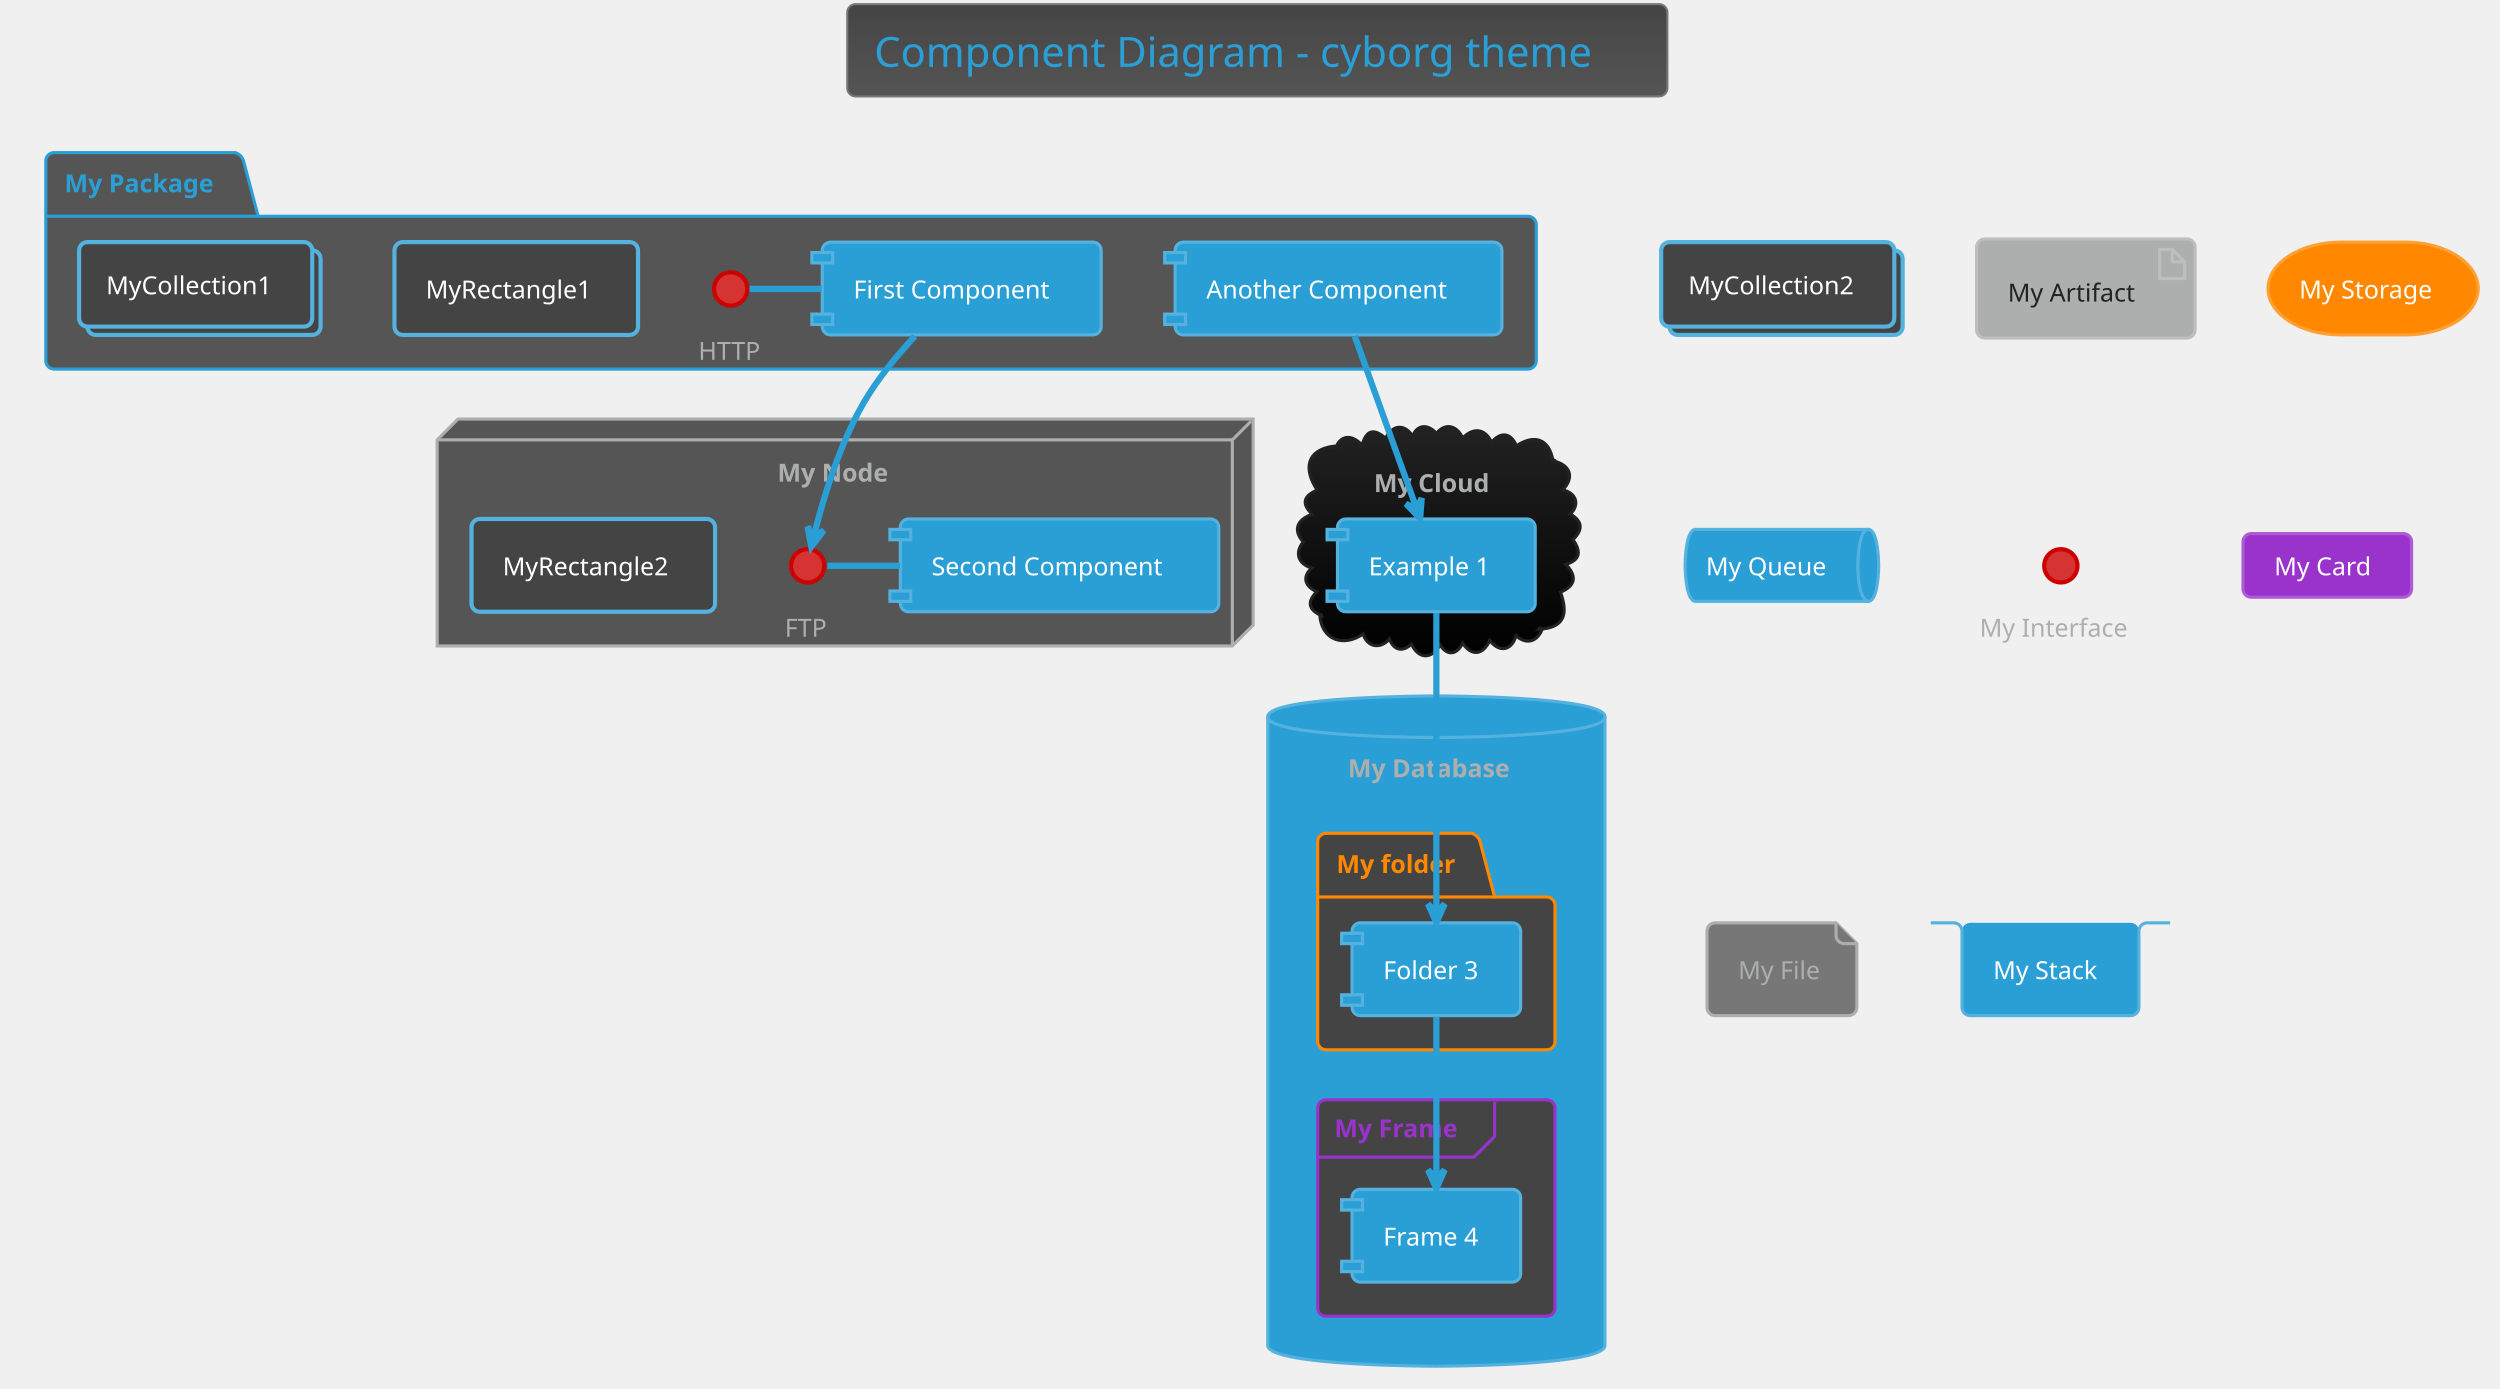
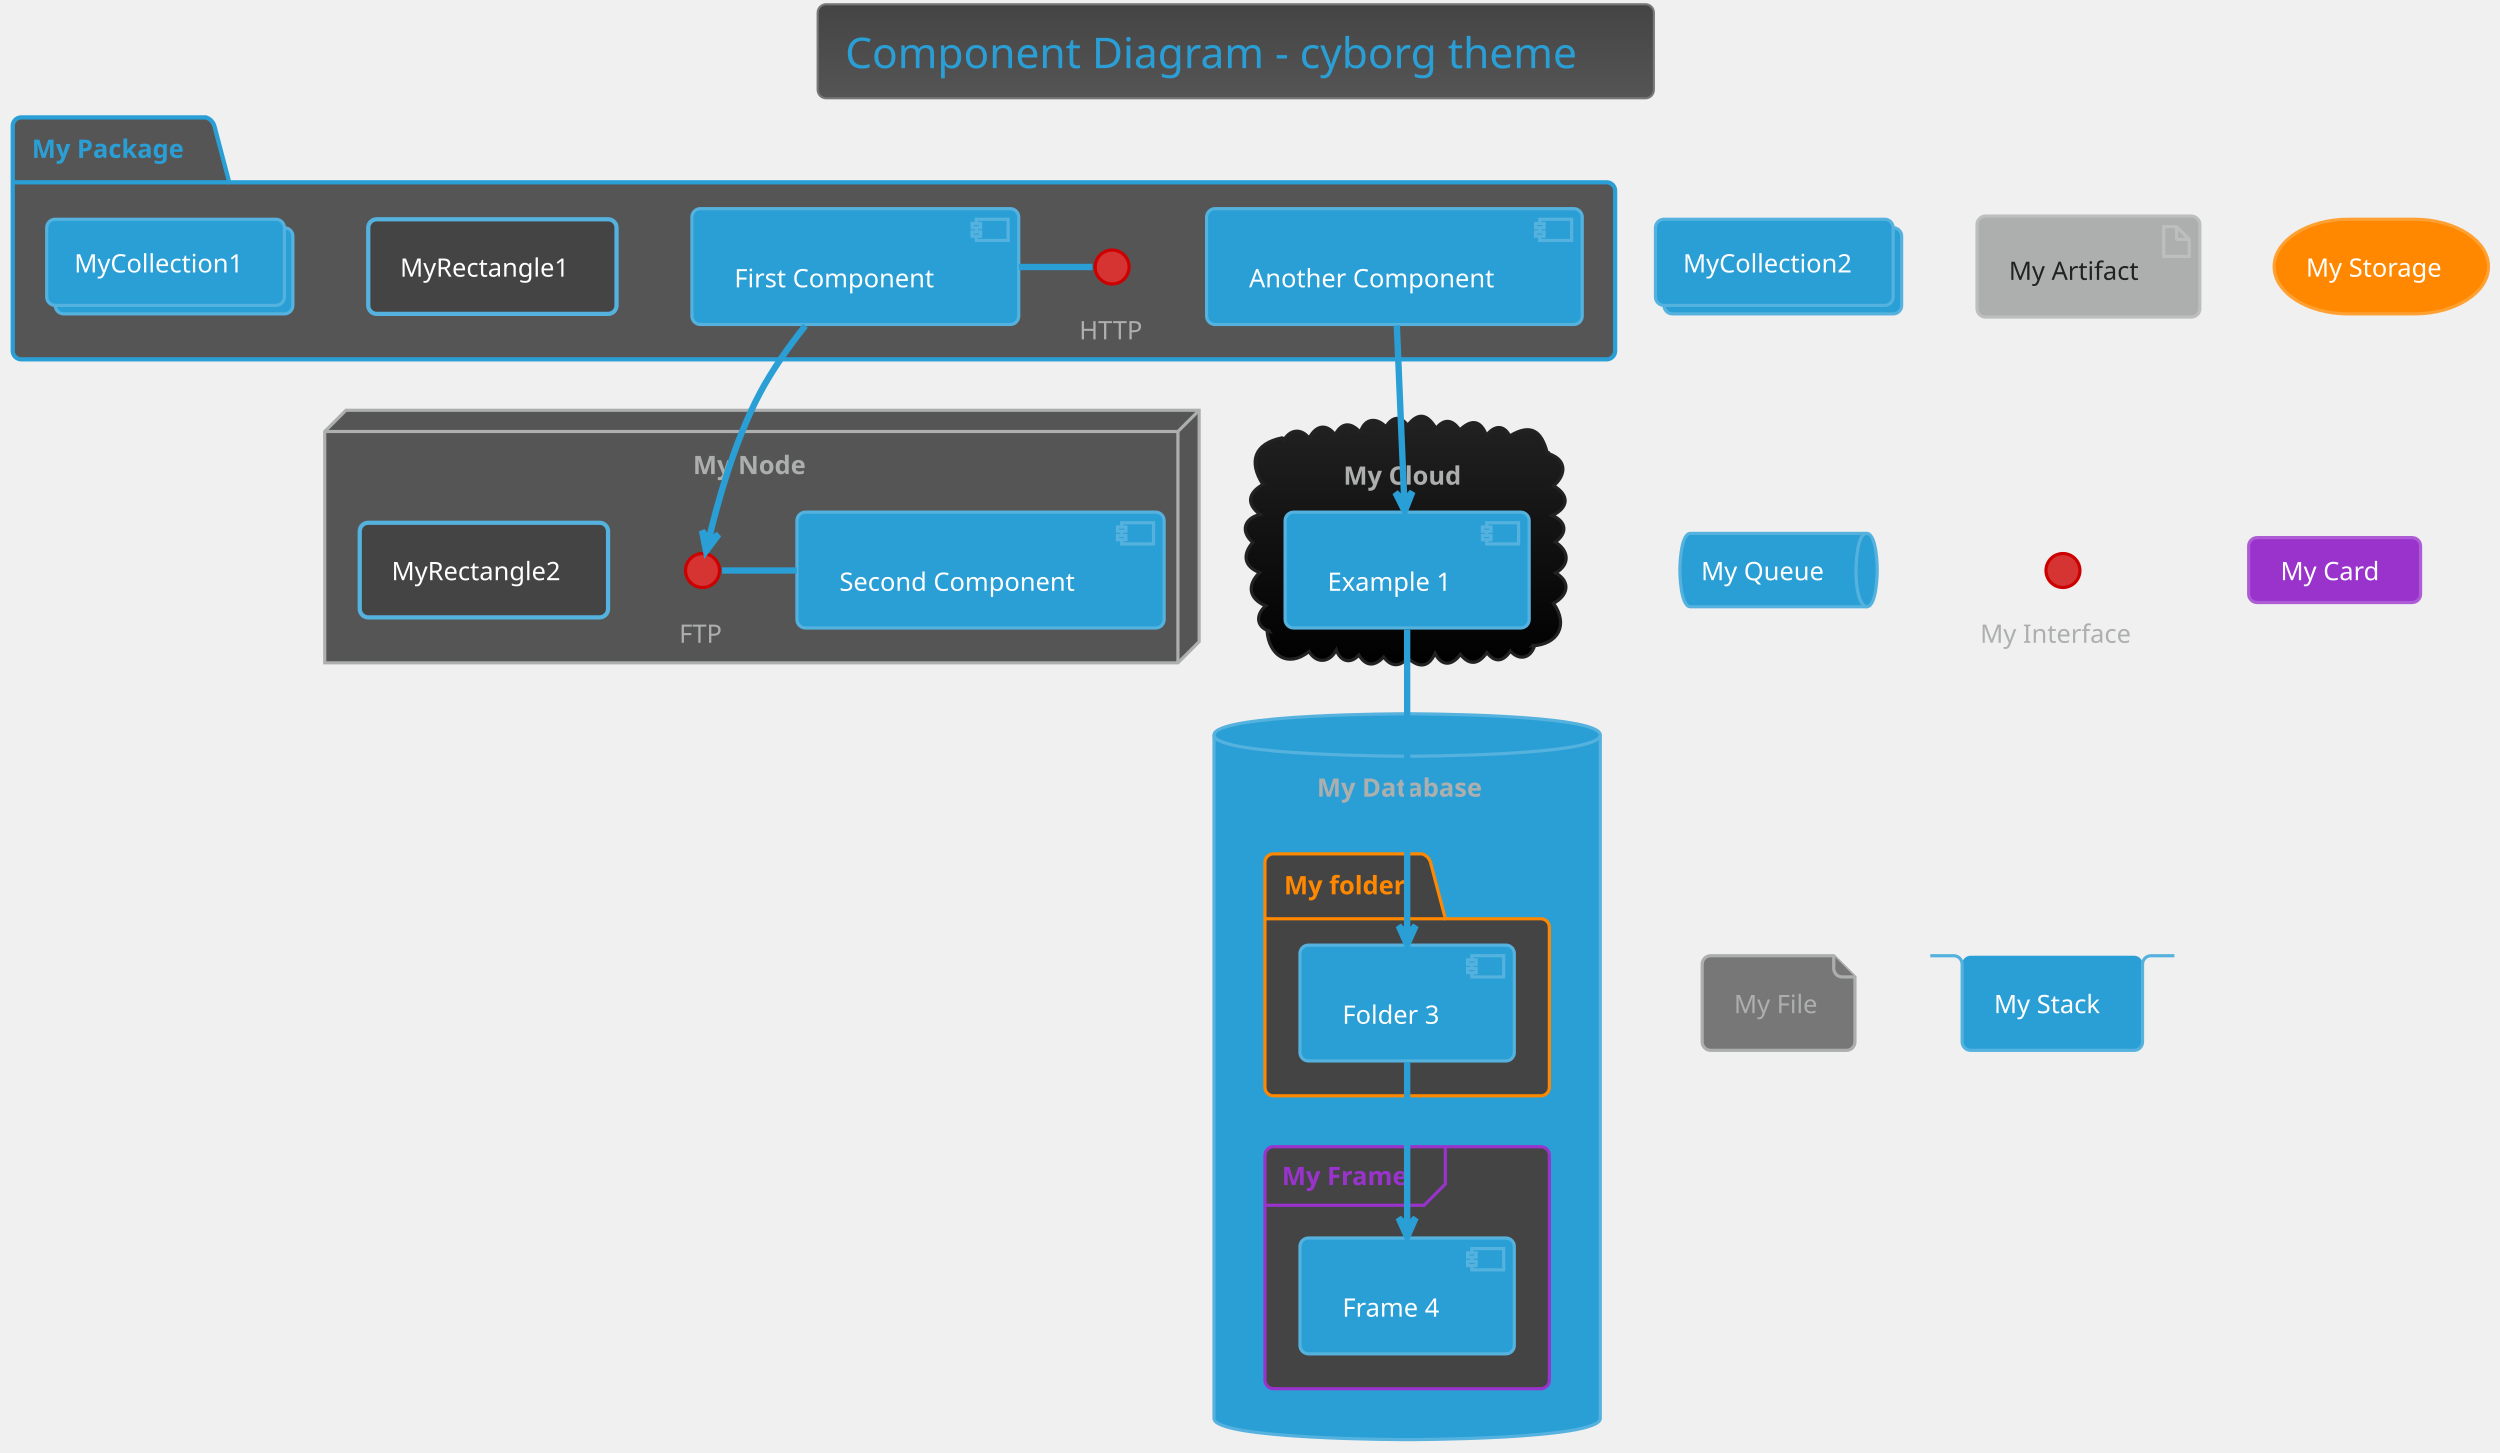
- <svg xmlns="http://www.w3.org/2000/svg" contentScriptType="application/ecmascript" contentStyleType="text/css" height="695.833px" preserveAspectRatio="none" style="width:1251px;height:695px;background:#000000;" version="1.1" viewBox="0 0 1251 695" width="1251.042px" zoomAndPan="magnify">
+ <svg xmlns="http://www.w3.org/2000/svg" contentScriptType="application/ecmascript" contentStyleType="text/css" height="713.542px" preserveAspectRatio="none" style="width:1227px;height:713px;background:#00000000;" version="1.1" viewBox="0 0 1227 713" width="1227.083px" zoomAndPan="magnify">
  <defs>
-     <linearGradient id="gttu4vtxuhwgv0" x1="50%" x2="50%" y1="0%" y2="100%">
+     <linearGradient id="g1fm3qey6xl5mt0" x1="50%" x2="50%" y1="0%" y2="100%">
      <stop offset="0%" stop-color="#444444" />
      <stop offset="100%" stop-color="#555555" />
    </linearGradient>
-     <linearGradient id="gttu4vtxuhwgv1" x1="50%" x2="50%" y1="0%" y2="100%">
+     <linearGradient id="g1fm3qey6xl5mt1" x1="50%" x2="50%" y1="0%" y2="100%">
      <stop offset="0%" stop-color="#222222" />
      <stop offset="100%" stop-color="#000000" />
    </linearGradient>
  </defs>
  <g>
-     <rect fill="url(#gttu4vtxuhwgv0)" height="46.153" rx="4.167" ry="4.167" style="stroke: #777777; stroke-width: 1.042;" width="410.417" x="423.958" y="2.083" />
-     <text fill="#2A9FD6" font-family="Verdana" font-size="20.833" lengthAdjust="spacingAndGlyphs" textLength="383.333" x="437.5" y="33.445">Component Diagram - cyborg theme</text>
-     <path d="M27.083,76.361 L117.708,76.361 A6.25,6.25 0 0 1 121.875,80.528 L129.167,108.219 L764.583,108.219 A4.167,4.167 0 0 1 768.75,112.386 L768.75,180.528 A4.167,4.167 0 0 1 764.583,184.694 L27.083,184.694 A4.167,4.167 0 0 1 22.917,180.528 L22.917,80.528 A4.167,4.167 0 0 1 27.083,76.361 " fill="#555555" style="stroke: #2A9FD6; stroke-width: 1.562;" />
-     <line style="stroke: #2A9FD6; stroke-width: 1.562;" x1="22.917" x2="129.167" y1="108.219" y2="108.219" />
-     <text fill="#2A9FD6" font-family="Verdana" font-size="12.5" font-weight="bold" lengthAdjust="spacingAndGlyphs" textLength="82.292" x="32.292" y="96.22">My Package</text>
-     <polygon fill="#555555" points="218.75,220.111,229.167,209.694,627.083,209.694,627.083,312.819,616.667,323.236,218.75,323.236,218.75,220.111" style="stroke: #ADAFAE; stroke-width: 1.562;" />
-     <line style="stroke: #ADAFAE; stroke-width: 1.562;" x1="616.667" x2="626.042" y1="220.111" y2="210.736" />
-     <line style="stroke: #ADAFAE; stroke-width: 1.562;" x1="218.75" x2="616.667" y1="220.111" y2="220.111" />
-     <line style="stroke: #ADAFAE; stroke-width: 1.562;" x1="616.667" x2="616.667" y1="220.111" y2="323.236" />
-     <text fill="#ADAFAE" font-family="Verdana" font-size="12.5" font-weight="bold" lengthAdjust="spacingAndGlyphs" textLength="59.375" x="389.062" y="241.012">My Node</text>
-     <path d="M667.925,225.047 C670.765,217.118 676.477,217.381 681.581,222.716 C683.749,215.081 687.475,214.2 693.341,219.302 C696.602,212.798 702.547,211.593 706.862,218.216 C709.44,211.876 714.973,212.44 718.764,216.878 C723.478,211.072 729.284,213.263 731.949,219.182 C737.171,213.832 743.013,214.221 746.392,221.32 C750.919,215.904 756.015,216.405 758.819,223.09 C767.63,217.23 775.208,219.357 777.083,230.528 C777.644,230.088 778.184,230.139 778.352,230.932 C786.328,233.231 787.557,239.424 781.943,245.154 C788.464,246.482 790.855,252.214 785.817,257.245 C792.106,260.929 792.105,265.156 787.136,270.004 C790.968,275.701 791.274,280.022 783.577,282.412 C789.108,288.284 788.633,293.039 780.869,296.323 C784.778,307.207 783.08,314.272 769.792,314.903 C770.529,314.003 771.103,314.041 771.63,315.1 C769.045,321.231 763.715,322.724 758.636,318.119 C756.34,325.842 750.213,326.644 745.442,320.468 C742.293,327.648 736.444,328.793 731.915,321.784 C729.144,327.53 724.437,328.625 720.649,322.771 C716.39,329.914 710.041,330.157 706.283,322.292 C701.872,326.526 697.389,325.444 695.278,319.745 C690.82,324.954 684.256,324.079 682.09,317.237 C672.539,323.927 661.235,320.582 660.417,307.611 C660.987,307.304 661.35,307.598 661.43,308.173 C654.902,305.239 653.71,301.445 658.899,296.062 C653.258,293.581 651.237,288.975 656.379,284.202 C649.691,282.332 647.641,276.69 652.147,271.182 C646.438,264.784 649.722,259.63 656.659,257.361 C651.001,251.993 652.353,248.082 659.125,245.243 C652.429,235.164 653.172,225.035 667.708,223.236 C668.636,223.703 668.672,224.38 667.925,225.047 " fill="url(#gttu4vtxuhwgv1)" style="stroke: #222222; stroke-width: 1.562;" />
-     <text fill="#ADAFAE" font-family="Verdana" font-size="12.5" font-weight="bold" lengthAdjust="spacingAndGlyphs" textLength="62.5" x="687.5" y="246.22">My Cloud</text>
-     <path d="M634.375,358.653 C634.375,348.236 718.75,348.236 718.75,348.236 C718.75,348.236 803.125,348.236 803.125,358.653 L803.125,673.236 C803.125,683.653 718.75,683.653 718.75,683.653 C718.75,683.653 634.375,683.653 634.375,673.236 L634.375,358.653 " fill="#2A9FD6" style="stroke: #55B2DE; stroke-width: 1.562;" />
-     <path d="M634.375,358.653 C634.375,369.069 718.75,369.069 718.75,369.069 C718.75,369.069 803.125,369.069 803.125,358.653 " fill="none" style="stroke: #55B2DE; stroke-width: 1.562;" />
-     <text fill="#ADAFAE" font-family="Verdana" font-size="12.5" font-weight="bold" lengthAdjust="spacingAndGlyphs" textLength="88.542" x="674.479" y="388.928">My Database</text>
-     <path d="M663.542,416.986 L736.458,416.986 A6.25,6.25 0 0 1 740.625,421.153 L747.917,448.844 L773.958,448.844 A4.167,4.167 0 0 1 778.125,453.011 L778.125,521.153 A4.167,4.167 0 0 1 773.958,525.319 L663.542,525.319 A4.167,4.167 0 0 1 659.375,521.153 L659.375,421.153 A4.167,4.167 0 0 1 663.542,416.986 " fill="#444444" style="stroke: #FF8800; stroke-width: 1.562;" />
-     <line style="stroke: #FF8800; stroke-width: 1.562;" x1="659.375" x2="747.917" y1="448.844" y2="448.844" />
-     <text fill="#FF8800" font-family="Verdana" font-size="12.5" font-weight="bold" lengthAdjust="spacingAndGlyphs" textLength="64.583" x="668.75" y="436.845">My folder</text>
-     <rect fill="#444444" height="108.333" rx="4.167" ry="4.167" style="stroke: #9933CC; stroke-width: 1.562;" width="118.75" x="659.375" y="550.319" />
-     <path d="M747.917,551.361 L747.917,568.636 L737.5,579.053 L659.375,579.053 " fill="none" style="stroke: #9933CC; stroke-width: 1.562;" />
-     <text fill="#9933CC" font-family="Verdana" font-size="12.5" font-weight="bold" lengthAdjust="spacingAndGlyphs" textLength="67.708" x="667.708" y="569.137">My Frame</text>
-     <ellipse cx="365.625" cy="144.59" fill="#D63333" rx="8.333" ry="8.333" style="stroke: #CC0000; stroke-width: 2.083;" />
-     <text fill="#ADAFAE" font-family="Verdana" font-size="12.5" lengthAdjust="spacingAndGlyphs" textLength="32.292" x="349.479" y="180.074">HTTP</text>
-     <rect fill="#2A9FD6" height="46.442" rx="4.167" ry="4.167" style="stroke: #55B2DE; stroke-width: 1.562;" width="139.583" x="411.458" y="121.153" />
-     <rect fill="#2A9FD6" height="5.208" style="stroke: #55B2DE; stroke-width: 1.562;" width="10.417" x="406.25" y="126.361" />
-     <rect fill="#2A9FD6" height="5.208" style="stroke: #55B2DE; stroke-width: 1.562;" width="10.417" x="406.25" y="157.178" />
-     <text fill="#FFFFFF" font-family="Verdana" font-size="12.5" lengthAdjust="spacingAndGlyphs" textLength="108.333" x="427.083" y="149.345">First Component</text>
-     <rect fill="#2A9FD6" height="46.442" rx="4.167" ry="4.167" style="stroke: #55B2DE; stroke-width: 1.562;" width="163.542" x="588.021" y="121.153" />
-     <rect fill="#2A9FD6" height="5.208" style="stroke: #55B2DE; stroke-width: 1.562;" width="10.417" x="582.812" y="126.361" />
-     <rect fill="#2A9FD6" height="5.208" style="stroke: #55B2DE; stroke-width: 1.562;" width="10.417" x="582.812" y="157.178" />
-     <text fill="#FFFFFF" font-family="Verdana" font-size="12.5" lengthAdjust="spacingAndGlyphs" textLength="132.292" x="603.646" y="149.345">Another Component</text>
-     <rect fill="#444444" height="46.442" rx="4.167" ry="4.167" style="stroke: #55B2DE; stroke-width: 2.083;" width="121.875" x="197.396" y="121.153" />
-     <text fill="#FFFFFF" font-family="Verdana" font-size="12.5" lengthAdjust="spacingAndGlyphs" textLength="90.625" x="213.021" y="149.345">MyRectangle1</text>
-     <rect fill="#444444" height="42.275" rx="4.167" ry="4.167" style="stroke: #55B2DE; stroke-width: 2.083;" width="116.667" x="43.75" y="125.319" />
-     <rect fill="#444444" height="42.275" rx="4.167" ry="4.167" style="stroke: #55B2DE; stroke-width: 2.083;" width="116.667" x="39.583" y="121.153" />
-     <text fill="#FFFFFF" font-family="Verdana" font-size="12.5" lengthAdjust="spacingAndGlyphs" textLength="89.583" x="53.125" y="147.262">MyCollection1</text>
-     <ellipse cx="404.167" cy="283.132" fill="#D63333" rx="8.333" ry="8.333" style="stroke: #CC0000; stroke-width: 2.083;" />
-     <text fill="#ADAFAE" font-family="Verdana" font-size="12.5" lengthAdjust="spacingAndGlyphs" textLength="22.917" x="392.708" y="318.616">FTP</text>
-     <rect fill="#2A9FD6" height="46.442" rx="4.167" ry="4.167" style="stroke: #55B2DE; stroke-width: 1.562;" width="159.375" x="450.521" y="259.694" />
-     <rect fill="#2A9FD6" height="5.208" style="stroke: #55B2DE; stroke-width: 1.562;" width="10.417" x="445.312" y="264.903" />
-     <rect fill="#2A9FD6" height="5.208" style="stroke: #55B2DE; stroke-width: 1.562;" width="10.417" x="445.312" y="295.719" />
-     <text fill="#FFFFFF" font-family="Verdana" font-size="12.5" lengthAdjust="spacingAndGlyphs" textLength="128.125" x="466.146" y="287.887">Second Component</text>
-     <rect fill="#444444" height="46.442" rx="4.167" ry="4.167" style="stroke: #55B2DE; stroke-width: 2.083;" width="121.875" x="235.938" y="259.694" />
-     <text fill="#FFFFFF" font-family="Verdana" font-size="12.5" lengthAdjust="spacingAndGlyphs" textLength="90.625" x="251.562" y="287.887">MyRectangle2</text>
-     <rect fill="#2A9FD6" height="46.442" rx="4.167" ry="4.167" style="stroke: #55B2DE; stroke-width: 1.562;" width="98.958" x="669.271" y="259.694" />
-     <rect fill="#2A9FD6" height="5.208" style="stroke: #55B2DE; stroke-width: 1.562;" width="10.417" x="664.062" y="264.903" />
-     <rect fill="#2A9FD6" height="5.208" style="stroke: #55B2DE; stroke-width: 1.562;" width="10.417" x="664.062" y="295.719" />
-     <text fill="#FFFFFF" font-family="Verdana" font-size="12.5" lengthAdjust="spacingAndGlyphs" textLength="67.708" x="684.896" y="287.887">Example 1</text>
-     <rect fill="#2A9FD6" height="46.442" rx="4.167" ry="4.167" style="stroke: #55B2DE; stroke-width: 1.562;" width="84.375" x="676.562" y="461.778" />
-     <rect fill="#2A9FD6" height="5.208" style="stroke: #55B2DE; stroke-width: 1.562;" width="10.417" x="671.354" y="466.986" />
-     <rect fill="#2A9FD6" height="5.208" style="stroke: #55B2DE; stroke-width: 1.562;" width="10.417" x="671.354" y="497.803" />
-     <text fill="#FFFFFF" font-family="Verdana" font-size="12.5" lengthAdjust="spacingAndGlyphs" textLength="53.125" x="692.188" y="489.97">Folder 3</text>
-     <rect fill="#2A9FD6" height="46.442" rx="4.167" ry="4.167" style="stroke: #55B2DE; stroke-width: 1.562;" width="84.375" x="676.562" y="595.111" />
-     <rect fill="#2A9FD6" height="5.208" style="stroke: #55B2DE; stroke-width: 1.562;" width="10.417" x="671.354" y="600.319" />
-     <rect fill="#2A9FD6" height="5.208" style="stroke: #55B2DE; stroke-width: 1.562;" width="10.417" x="671.354" y="631.136" />
-     <text fill="#FFFFFF" font-family="Verdana" font-size="12.5" lengthAdjust="spacingAndGlyphs" textLength="53.125" x="692.188" y="623.303">Frame 4</text>
-     <rect fill="#444444" height="42.275" rx="4.167" ry="4.167" style="stroke: #55B2DE; stroke-width: 2.083;" width="116.667" x="835.417" y="125.319" />
-     <rect fill="#444444" height="42.275" rx="4.167" ry="4.167" style="stroke: #55B2DE; stroke-width: 2.083;" width="116.667" x="831.25" y="121.153" />
-     <text fill="#FFFFFF" font-family="Verdana" font-size="12.5" lengthAdjust="spacingAndGlyphs" textLength="89.583" x="844.792" y="147.262">MyCollection2</text>
-     <rect fill="#ADAFAE" height="49.567" rx="4.167" ry="4.167" style="stroke: #BDBFBE; stroke-width: 1.562;" width="109.375" x="989.062" y="119.59" />
-     <polygon fill="#ADAFAE" points="1080.729,124.799,1080.729,139.382,1093.229,139.382,1093.229,131.049,1086.979,124.799,1080.729,124.799" style="stroke: #BDBFBE; stroke-width: 1.562;" />
-     <line style="stroke: #BDBFBE; stroke-width: 1.562;" x1="1086.979" x2="1086.979" y1="124.799" y2="131.049" />
-     <line style="stroke: #BDBFBE; stroke-width: 1.562;" x1="1093.229" x2="1086.979" y1="131.049" y2="131.049" />
-     <text fill="#222222" font-family="Verdana" font-size="12.5" lengthAdjust="spacingAndGlyphs" textLength="67.708" x="1004.688" y="150.907">My Artifact</text>
-     <rect fill="#FF8800" height="46.442" rx="36.458" ry="36.458" style="stroke: #FFA033; stroke-width: 1.562;" width="105.208" x="1134.896" y="121.153" />
-     <text fill="#FFFFFF" font-family="Verdana" font-size="12.5" lengthAdjust="spacingAndGlyphs" textLength="73.958" x="1150.521" y="149.345">My Storage</text>
-     <path d="M848.438,264.903 L934.896,264.903 C940.104,264.903 940.104,282.915 940.104,282.915 C940.104,282.915 940.104,300.928 934.896,300.928 L848.438,300.928 C843.229,300.928 843.229,282.915 843.229,282.915 C843.229,282.915 843.229,264.903 848.438,264.903 " fill="#2A9FD6" style="stroke: #55B2DE; stroke-width: 1.562;" />
-     <path d="M934.896,264.903 C929.688,264.903 929.688,282.915 929.688,282.915 C929.688,300.928 934.896,300.928 934.896,300.928 " fill="none" style="stroke: #55B2DE; stroke-width: 1.562;" />
-     <text fill="#FFFFFF" font-family="Verdana" font-size="12.5" lengthAdjust="spacingAndGlyphs" textLength="65.625" x="853.646" y="287.887">My Queue</text>
-     <ellipse cx="1031.25" cy="283.132" fill="#D63333" rx="8.333" ry="8.333" style="stroke: #CC0000; stroke-width: 2.083;" />
-     <text fill="#ADAFAE" font-family="Verdana" font-size="12.5" lengthAdjust="spacingAndGlyphs" textLength="81.25" x="990.625" y="318.616">My Interface</text>
-     <rect fill="#9933CC" height="31.858" rx="4.167" ry="4.167" style="stroke: #AD5CD6; stroke-width: 1.562;" width="84.375" x="1122.396" y="266.986" />
-     <text fill="#FFFFFF" font-family="Verdana" font-size="12.5" lengthAdjust="spacingAndGlyphs" textLength="53.125" x="1138.021" y="287.887">My Card</text>
-     <path d="M854.167,465.944 L854.167,504.053 A4.167,4.167 0 0 0 858.333,508.219 L925,508.219 A4.167,4.167 0 0 0 929.167,504.053 L929.167,472.194 L918.75,461.778 L858.333,461.778 A4.167,4.167 0 0 0 854.167,465.944 " fill="#777777" style="stroke: #ADAFAE; stroke-width: 1.562;" />
-     <path d="M918.75,461.778 L918.75,468.028 A4.167,4.167 0 0 0 922.917,472.194 L929.167,472.194 " fill="#777777" style="stroke: #ADAFAE; stroke-width: 1.562;" />
-     <text fill="#ADAFAE" font-family="Verdana" font-size="12.5" lengthAdjust="spacingAndGlyphs" textLength="43.75" x="869.792" y="489.97">My File</text>
-     <rect fill="#2A9FD6" height="46.442" rx="4.167" ry="4.167" style="stroke: none; stroke-width: 1.562;" width="88.542" x="981.771" y="461.778" />
-     <path d="M966.146,461.778 L977.604,461.778 A4.167,4.167 0 0 1 981.771,465.944 L981.771,504.053 A4.167,4.167 0 0 0 985.938,508.219 L1066.146,508.219 A4.167,4.167 0 0 0 1070.312,504.053 L1070.312,465.944 A4.167,4.167 0 0 1 1074.479,461.778 L1085.938,461.778 " fill="none" style="stroke: #55B2DE; stroke-width: 1.562;" />
-     <text fill="#FFFFFF" font-family="Verdana" font-size="12.5" lengthAdjust="spacingAndGlyphs" textLength="57.292" x="997.396" y="489.97">My Stack</text>
-     <path d="M375.109,144.59 C387.133,144.59 399.157,144.59 411.181,144.59 " fill="none" id="HTTP-First Component" style="stroke: #2A9FD6; stroke-width: 3.125;" />
-     <path d="M414.014,283.132 C426.118,283.132 438.221,283.132 450.325,283.132 " fill="none" id="FTP-Second Component" style="stroke: #2A9FD6; stroke-width: 3.125;" />
-     <path d="M457.856,168.196 C448.926,177.769 439.234,189.458 432.292,201.361 C419.527,223.245 411.28,251.839 407.202,268.464 " fill="none" id="First Component-&gt;FTP" style="stroke: #2A9FD6; stroke-width: 3.125;" />
-     <polygon fill="#2A9FD6" points="405.978,273.616,412.199,265.458,407.182,268.549,404.091,263.532,405.978,273.616" style="stroke: #2A9FD6; stroke-width: 3.125;" />
-     <path d="M677.876,168.165 C686.38,191.868 699.771,229.189 708.89,254.606 " fill="none" id="Another Component-&gt;Example 1" style="stroke: #2A9FD6; stroke-width: 3.125;" />
-     <polygon fill="#2A9FD6" points="710.653,259.524,711.409,249.292,708.894,254.621,703.565,252.107,710.653,259.524" style="stroke: #2A9FD6; stroke-width: 3.125;" />
-     <path d="M718.75,306.728 C718.75,343.436 718.75,416.018 718.75,456.041 " fill="none" id="Example 1-&gt;Folder 3" style="stroke: #2A9FD6; stroke-width: 3.125;" />
-     <polygon fill="#2A9FD6" points="718.75,461.703,722.917,452.328,718.75,456.494,714.583,452.328,718.75,461.703" style="stroke: #2A9FD6; stroke-width: 3.125;" />
-     <path d="M718.75,508.819 C718.75,531.169 718.75,565.451 718.75,589.523 " fill="none" id="Folder 3-&gt;Frame 4" style="stroke: #2A9FD6; stroke-width: 3.125;" />
-     <polygon fill="#2A9FD6" points="718.75,594.8,722.917,585.425,718.75,589.591,714.583,585.425,718.75,594.8" style="stroke: #2A9FD6; stroke-width: 3.125;" />
+     <rect fill="url(#g1fm3qey6xl5mt0)" height="46.153" rx="4.167" ry="4.167" style="stroke:#777777;stroke-width:1.042;" width="410.417" x="401.302" y="2.083" />
+     <text fill="#2A9FD6" font-family="Verdana" font-size="20.833" lengthAdjust="spacing" textLength="383.333" x="414.844" y="33.445">Component Diagram - cyborg theme</text>
+     <path d="M10.417,57.611 L101.042,57.611 A6.25,6.25 0 0 1 105.208,61.778 L112.5,89.469 L788.542,89.469 A4.167,4.167 0 0 1 792.708,93.636 L792.708,172.194 A4.167,4.167 0 0 1 788.542,176.361 L10.417,176.361 A4.167,4.167 0 0 1 6.25,172.194 L6.25,61.778 A4.167,4.167 0 0 1 10.417,57.611 " fill="#555555" style="stroke:#2A9FD6;stroke-width:2.083;" />
+     <line style="stroke:#2A9FD6;stroke-width:2.083;" x1="6.25" x2="112.5" y1="89.469" y2="89.469" />
+     <text fill="#2A9FD6" font-family="Verdana" font-size="12.5" font-weight="bold" lengthAdjust="spacing" textLength="82.292" x="15.625" y="77.47">My Package</text>
+     <polygon fill="#555555" points="159.375,211.778,169.792,201.361,588.542,201.361,588.542,314.903,578.125,325.319,159.375,325.319,159.375,211.778" style="stroke:#ADAFAE;stroke-width:1.562;" />
+     <line style="stroke:#ADAFAE;stroke-width:1.562;" x1="578.125" x2="588.542" y1="211.778" y2="201.361" />
+     <line style="stroke:#ADAFAE;stroke-width:1.562;" x1="159.375" x2="578.125" y1="211.778" y2="211.778" />
+     <line style="stroke:#ADAFAE;stroke-width:1.562;" x1="578.125" x2="578.125" y1="211.778" y2="325.319" />
+     <text fill="#ADAFAE" font-family="Verdana" font-size="12.5" font-weight="bold" lengthAdjust="spacing" textLength="59.375" x="340.104" y="232.678">My Node</text>
+     <path d="M629.72,216.888 C632.437,210.972 638.245,209.587 642.566,215.082 C645.495,209.156 650.725,207.325 655.268,213.369 C658.659,206.878 663.207,207.338 667.682,212.182 C669.681,205.188 675.593,204.683 680.16,209.46 C683.284,204.619 687.096,203.584 690.867,208.77 C696.427,201.708 700.792,203.594 704.834,210.31 C708.808,205.1 713.142,206.013 716.439,211.075 C722.069,205.693 726.63,205.966 729.615,213.727 C732.956,209.084 737.879,207.929 740.978,213.984 C751.399,207.637 756.574,211.465 759.375,222.194 C759.913,221.87 760.314,222.132 760.294,222.743 C769.261,225.812 768.602,233.168 762.548,238.399 C770.269,243.03 770.017,249.067 761.893,252.987 C768.851,256.043 769.479,261.538 763.347,266.05 C769.935,270.191 770.851,276.833 763.574,281.183 C771.454,285.894 769.204,292.478 762.469,296.107 C770.008,306.825 764.674,316.282 752.083,316.986 C752.437,316.603 752.896,316.523 753.128,317.116 C751.044,323.223 745.648,324.368 741.303,319.567 C737.818,324.652 733.911,325.57 729.759,320.311 C725.806,325.87 721.497,327.06 716.77,321.191 C712.868,326.551 707.755,327.473 704.329,320.703 C700.977,327.896 696.209,327.805 690.912,322.851 C687.006,327.509 682.723,327.341 679.115,322.481 C674.672,327.078 670.53,327.311 666.932,321.492 C662.633,326.287 657.843,324.51 655.866,319 C652.713,325.195 646.348,326.095 642.466,319.781 C631.751,328.306 622.75,321.258 621.875,309.694 C622.304,309.163 622.667,309.339 622.97,309.829 C616.127,307.437 616.477,301.421 621.166,297.36 C612.854,293.817 611.896,287.217 618.181,281.009 C610.422,277.98 609.734,272.143 614.851,266.215 C608.584,260.748 610.714,254.315 618.435,252.505 C611.336,247.169 612.768,241.801 619.824,237.802 C612.584,226.544 615.638,217.687 629.167,214.903 C630.418,215.182 630.624,216.008 629.72,216.888 " fill="url(#g1fm3qey6xl5mt1)" style="stroke:#222222;stroke-width:1.562;" />
+     <text fill="#ADAFAE" font-family="Verdana" font-size="12.5" font-weight="bold" lengthAdjust="spacing" textLength="62.5" x="659.375" y="237.887">My Cloud</text>
+     <path d="M595.833,360.736 C595.833,350.319 690.625,350.319 690.625,350.319 C690.625,350.319 785.417,350.319 785.417,360.736 L785.417,696.153 C785.417,706.569 690.625,706.569 690.625,706.569 C690.625,706.569 595.833,706.569 595.833,696.153 L595.833,360.736 " fill="#2A9FD6" style="stroke:#55B2DE;stroke-width:1.562;" />
+     <path d="M595.833,360.736 C595.833,371.153 690.625,371.153 690.625,371.153 C690.625,371.153 785.417,371.153 785.417,360.736 " fill="none" style="stroke:#55B2DE;stroke-width:1.562;" />
+     <text fill="#ADAFAE" font-family="Verdana" font-size="12.5" font-weight="bold" lengthAdjust="spacing" textLength="88.542" x="646.354" y="391.012">My Database</text>
+     <path d="M625,419.069 L697.917,419.069 A6.25,6.25 0 0 1 702.083,423.236 L709.375,450.928 L756.25,450.928 A4.167,4.167 0 0 1 760.417,455.094 L760.417,533.653 A4.167,4.167 0 0 1 756.25,537.819 L625,537.819 A4.167,4.167 0 0 1 620.833,533.653 L620.833,423.236 A4.167,4.167 0 0 1 625,419.069 " fill="#444444" style="stroke:#FF8800;stroke-width:1.562;" />
+     <line style="stroke:#FF8800;stroke-width:1.562;" x1="620.833" x2="709.375" y1="450.928" y2="450.928" />
+     <text fill="#FF8800" font-family="Verdana" font-size="12.5" font-weight="bold" lengthAdjust="spacing" textLength="64.583" x="630.208" y="438.928">My folder</text>
+     <rect fill="#444444" height="118.75" rx="4.167" ry="4.167" style="stroke:#9933CC;stroke-width:1.562;" width="139.583" x="620.833" y="562.819" />
+     <path d="M709.375,562.819 L709.375,581.136 L698.958,591.553 L620.833,591.553 " fill="none" style="stroke:#9933CC;stroke-width:1.562;" />
+     <text fill="#9933CC" font-family="Verdana" font-size="12.5" font-weight="bold" lengthAdjust="spacing" textLength="67.708" x="629.167" y="581.637">My Frame</text>
+     <ellipse cx="545.833" cy="131.049" fill="#D63333" rx="8.333" ry="8.333" style="stroke:#CC0000;stroke-width:1.562;" />
+     <text fill="#ADAFAE" font-family="Verdana" font-size="12.5" lengthAdjust="spacing" textLength="32.292" x="529.688" y="166.532">HTTP</text>
+     <rect fill="#2A9FD6" height="56.858" rx="4.167" ry="4.167" style="stroke:#55B2DE;stroke-width:1.562;" width="160.417" x="339.583" y="102.403" />
+     <rect fill="#2A9FD6" height="10.417" style="stroke:#55B2DE;stroke-width:1.562;" width="15.625" x="479.167" y="107.611" />
+     <rect fill="#2A9FD6" height="2.083" style="stroke:#55B2DE;stroke-width:1.562;" width="4.167" x="477.083" y="109.694" />
+     <rect fill="#2A9FD6" height="2.083" style="stroke:#55B2DE;stroke-width:1.562;" width="4.167" x="477.083" y="113.861" />
+     <text fill="#FFFFFF" font-family="Verdana" font-size="12.5" lengthAdjust="spacing" textLength="108.333" x="360.417" y="141.012">First Component</text>
+     <rect fill="#2A9FD6" height="56.858" rx="4.167" ry="4.167" style="stroke:#55B2DE;stroke-width:1.562;" width="184.375" x="592.188" y="102.403" />
+     <rect fill="#2A9FD6" height="10.417" style="stroke:#55B2DE;stroke-width:1.562;" width="15.625" x="755.729" y="107.611" />
+     <rect fill="#2A9FD6" height="2.083" style="stroke:#55B2DE;stroke-width:1.562;" width="4.167" x="753.646" y="109.694" />
+     <rect fill="#2A9FD6" height="2.083" style="stroke:#55B2DE;stroke-width:1.562;" width="4.167" x="753.646" y="113.861" />
+     <text fill="#FFFFFF" font-family="Verdana" font-size="12.5" lengthAdjust="spacing" textLength="132.292" x="613.021" y="141.012">Another Component</text>
+     <rect fill="#444444" height="46.442" rx="4.167" ry="4.167" style="stroke:#55B2DE;stroke-width:2.083;" width="121.875" x="180.729" y="107.611" />
+     <text fill="#FFFFFF" font-family="Verdana" font-size="12.5" lengthAdjust="spacing" textLength="90.625" x="196.354" y="135.803">MyRectangle1</text>
+     <rect fill="#2A9FD6" height="42.275" rx="4.167" ry="4.167" style="stroke:#55B2DE;stroke-width:1.562;" width="116.667" x="27.083" y="111.778" />
+     <rect fill="#2A9FD6" height="42.275" rx="4.167" ry="4.167" style="stroke:#55B2DE;stroke-width:1.562;" width="116.667" x="22.917" y="107.611" />
+     <text fill="#FFFFFF" font-family="Verdana" font-size="12.5" lengthAdjust="spacing" textLength="89.583" x="36.458" y="133.72">MyCollection1</text>
+     <ellipse cx="344.792" cy="280.007" fill="#D63333" rx="8.333" ry="8.333" style="stroke:#CC0000;stroke-width:1.562;" />
+     <text fill="#ADAFAE" font-family="Verdana" font-size="12.5" lengthAdjust="spacing" textLength="22.917" x="333.333" y="315.491">FTP</text>
+     <rect fill="#2A9FD6" height="56.858" rx="4.167" ry="4.167" style="stroke:#55B2DE;stroke-width:1.562;" width="180.208" x="391.146" y="251.361" />
+     <rect fill="#2A9FD6" height="10.417" style="stroke:#55B2DE;stroke-width:1.562;" width="15.625" x="550.521" y="256.569" />
+     <rect fill="#2A9FD6" height="2.083" style="stroke:#55B2DE;stroke-width:1.562;" width="4.167" x="548.438" y="258.653" />
+     <rect fill="#2A9FD6" height="2.083" style="stroke:#55B2DE;stroke-width:1.562;" width="4.167" x="548.438" y="262.819" />
+     <text fill="#FFFFFF" font-family="Verdana" font-size="12.5" lengthAdjust="spacing" textLength="128.125" x="411.979" y="289.97">Second Component</text>
+     <rect fill="#444444" height="46.442" rx="4.167" ry="4.167" style="stroke:#55B2DE;stroke-width:2.083;" width="121.875" x="176.562" y="256.569" />
+     <text fill="#FFFFFF" font-family="Verdana" font-size="12.5" lengthAdjust="spacing" textLength="90.625" x="192.188" y="284.762">MyRectangle2</text>
+     <rect fill="#2A9FD6" height="56.858" rx="4.167" ry="4.167" style="stroke:#55B2DE;stroke-width:1.562;" width="119.792" x="630.729" y="251.361" />
+     <rect fill="#2A9FD6" height="10.417" style="stroke:#55B2DE;stroke-width:1.562;" width="15.625" x="729.688" y="256.569" />
+     <rect fill="#2A9FD6" height="2.083" style="stroke:#55B2DE;stroke-width:1.562;" width="4.167" x="727.604" y="258.653" />
+     <rect fill="#2A9FD6" height="2.083" style="stroke:#55B2DE;stroke-width:1.562;" width="4.167" x="727.604" y="262.819" />
+     <text fill="#FFFFFF" font-family="Verdana" font-size="12.5" lengthAdjust="spacing" textLength="67.708" x="651.562" y="289.97">Example 1</text>
+     <rect fill="#2A9FD6" height="56.858" rx="4.167" ry="4.167" style="stroke:#55B2DE;stroke-width:1.562;" width="105.208" x="638.021" y="463.861" />
+     <rect fill="#2A9FD6" height="10.417" style="stroke:#55B2DE;stroke-width:1.562;" width="15.625" x="722.396" y="469.069" />
+     <rect fill="#2A9FD6" height="2.083" style="stroke:#55B2DE;stroke-width:1.562;" width="4.167" x="720.312" y="471.153" />
+     <rect fill="#2A9FD6" height="2.083" style="stroke:#55B2DE;stroke-width:1.562;" width="4.167" x="720.312" y="475.319" />
+     <text fill="#FFFFFF" font-family="Verdana" font-size="12.5" lengthAdjust="spacing" textLength="53.125" x="658.854" y="502.47">Folder 3</text>
+     <rect fill="#2A9FD6" height="56.858" rx="4.167" ry="4.167" style="stroke:#55B2DE;stroke-width:1.562;" width="105.208" x="638.021" y="607.611" />
+     <rect fill="#2A9FD6" height="10.417" style="stroke:#55B2DE;stroke-width:1.562;" width="15.625" x="722.396" y="612.819" />
+     <rect fill="#2A9FD6" height="2.083" style="stroke:#55B2DE;stroke-width:1.562;" width="4.167" x="720.312" y="614.903" />
+     <rect fill="#2A9FD6" height="2.083" style="stroke:#55B2DE;stroke-width:1.562;" width="4.167" x="720.312" y="619.069" />
+     <text fill="#FFFFFF" font-family="Verdana" font-size="12.5" lengthAdjust="spacing" textLength="53.125" x="658.854" y="646.22">Frame 4</text>
+     <rect fill="#2A9FD6" height="42.275" rx="4.167" ry="4.167" style="stroke:#55B2DE;stroke-width:1.562;" width="116.667" x="816.667" y="111.778" />
+     <rect fill="#2A9FD6" height="42.275" rx="4.167" ry="4.167" style="stroke:#55B2DE;stroke-width:1.562;" width="116.667" x="812.5" y="107.611" />
+     <text fill="#FFFFFF" font-family="Verdana" font-size="12.5" lengthAdjust="spacing" textLength="89.583" x="826.042" y="133.72">MyCollection2</text>
+     <rect fill="#ADAFAE" height="49.567" rx="4.167" ry="4.167" style="stroke:#BDBFBE;stroke-width:1.562;" width="109.375" x="970.312" y="106.049" />
+     <polygon fill="#ADAFAE" points="1061.979,111.257,1061.979,125.84,1074.479,125.84,1074.479,117.507,1068.229,111.257,1061.979,111.257" style="stroke:#BDBFBE;stroke-width:1.562;" />
+     <line style="stroke:#BDBFBE;stroke-width:1.562;" x1="1068.229" x2="1068.229" y1="111.257" y2="117.507" />
+     <line style="stroke:#BDBFBE;stroke-width:1.562;" x1="1074.479" x2="1068.229" y1="117.507" y2="117.507" />
+     <text fill="#222222" font-family="Verdana" font-size="12.5" lengthAdjust="spacing" textLength="67.708" x="985.938" y="137.366">My Artifact</text>
+     <rect fill="#FF8800" height="46.442" rx="36.458" ry="36.458" style="stroke:#FFA033;stroke-width:1.562;" width="105.208" x="1116.146" y="107.611" />
+     <text fill="#FFFFFF" font-family="Verdana" font-size="12.5" lengthAdjust="spacing" textLength="73.958" x="1131.771" y="135.803">My Storage</text>
+     <path d="M829.688,261.778 L916.146,261.778 C921.354,261.778 921.354,279.79 921.354,279.79 C921.354,279.79 921.354,297.803 916.146,297.803 L829.688,297.803 C824.479,297.803 824.479,279.79 824.479,279.79 C824.479,279.79 824.479,261.778 829.688,261.778 " fill="#2A9FD6" style="stroke:#55B2DE;stroke-width:1.562;" />
+     <path d="M916.146,261.778 C910.938,261.778 910.938,279.79 910.938,279.79 C910.938,297.803 916.146,297.803 916.146,297.803 " fill="none" style="stroke:#55B2DE;stroke-width:1.562;" />
+     <text fill="#FFFFFF" font-family="Verdana" font-size="12.5" lengthAdjust="spacing" textLength="65.625" x="834.896" y="284.762">My Queue</text>
+     <ellipse cx="1012.5" cy="280.007" fill="#D63333" rx="8.333" ry="8.333" style="stroke:#CC0000;stroke-width:1.562;" />
+     <text fill="#ADAFAE" font-family="Verdana" font-size="12.5" lengthAdjust="spacing" textLength="81.25" x="971.875" y="315.491">My Interface</text>
+     <rect fill="#9933CC" height="31.858" rx="4.167" ry="4.167" style="stroke:#AD5CD6;stroke-width:1.562;" width="84.375" x="1103.646" y="263.861" />
+     <text fill="#FFFFFF" font-family="Verdana" font-size="12.5" lengthAdjust="spacing" textLength="53.125" x="1119.271" y="284.762">My Card</text>
+     <path d="M835.417,473.236 L835.417,511.344 A4.167,4.167 0 0 0 839.583,515.511 L906.25,515.511 A4.167,4.167 0 0 0 910.417,511.344 L910.417,479.486 L900,469.069 L839.583,469.069 A4.167,4.167 0 0 0 835.417,473.236 " fill="#777777" style="stroke:#ADAFAE;stroke-width:1.562;" />
+     <path d="M900,469.069 L900,475.319 A4.167,4.167 0 0 0 904.167,479.486 L910.417,479.486 " fill="#777777" style="stroke:#ADAFAE;stroke-width:1.562;" />
+     <text fill="#ADAFAE" font-family="Verdana" font-size="12.5" lengthAdjust="spacing" textLength="43.75" x="851.042" y="497.262">My File</text>
+     <rect fill="#2A9FD6" height="46.442" rx="4.167" ry="4.167" style="stroke:none;stroke-width:1.562;" width="88.542" x="963.021" y="469.069" />
+     <path d="M947.396,469.069 L958.854,469.069 A4.167,4.167 0 0 1 963.021,473.236 L963.021,511.344 A4.167,4.167 0 0 0 967.188,515.511 L1047.396,515.511 A4.167,4.167 0 0 0 1051.562,511.344 L1051.562,473.236 A4.167,4.167 0 0 1 1055.729,469.069 L1067.188,469.069 " fill="none" style="stroke:#55B2DE;stroke-width:1.562;" />
+     <text fill="#FFFFFF" font-family="Verdana" font-size="12.5" lengthAdjust="spacing" textLength="57.292" x="978.646" y="497.262">My Stack</text>
+     <path d="M536.177,131.049 C524.135,131.049 512.083,131.049 500.042,131.049 " fill="none" id="HTTP-First Component" style="stroke:#2A9FD6;stroke-width:3.125;" />
+     <path d="M354.385,280.007 C366.615,280.007 378.833,280.007 391.062,280.007 " fill="none" id="FTP-Second Component" style="stroke:#2A9FD6;stroke-width:3.125;" />
+     <path d="M395.25,159.861 C387.323,169.819 379.031,181.465 372.917,193.028 C360.271,216.976 351.896,247.663 347.781,265.142 " fill="none" id="First Component-to-FTP" style="stroke:#2A9FD6;stroke-width:3.125;" />
+     <polygon fill="#2A9FD6" points="346.542,270.538,352.689,262.324,347.7,265.46,344.564,260.471,346.542,270.538" style="stroke:#2A9FD6;stroke-width:3.125;" />
+     <path d="M685.552,159.715 C686.583,184.08 688.104,219.632 689.208,245.58 " fill="none" id="Another Component-to-Example 1" style="stroke:#2A9FD6;stroke-width:3.125;" />
+     <polygon fill="#2A9FD6" points="689.438,250.965,693.198,241.42,689.214,245.762,684.872,241.778,689.438,250.965" style="stroke:#2A9FD6;stroke-width:3.125;" />
+     <path d="M690.625,308.986 C690.625,347.611 690.625,417.194 690.625,458.372 " fill="none" id="Example 1-to-Folder 3" style="stroke:#2A9FD6;stroke-width:3.125;" />
+     <polygon fill="#2A9FD6" points="690.625,463.747,694.792,454.372,690.625,458.538,686.458,454.372,690.625,463.747" style="stroke:#2A9FD6;stroke-width:3.125;" />
+     <path d="M690.625,521.205 C690.625,544.257 690.625,577.184 690.625,601.736 " fill="none" id="Folder 3-to-Frame 4" style="stroke:#2A9FD6;stroke-width:3.125;" />
+     <polygon fill="#2A9FD6" points="690.625,607.153,694.792,597.778,690.625,601.944,686.458,597.778,690.625,607.153" style="stroke:#2A9FD6;stroke-width:3.125;" />
  </g>
</svg>
